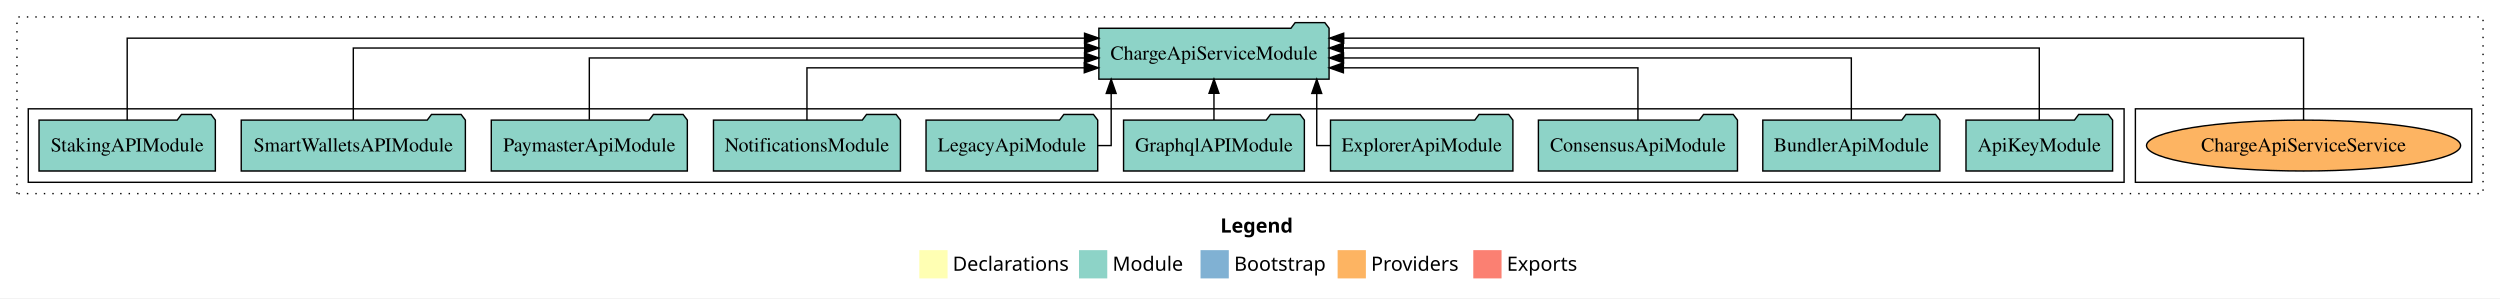
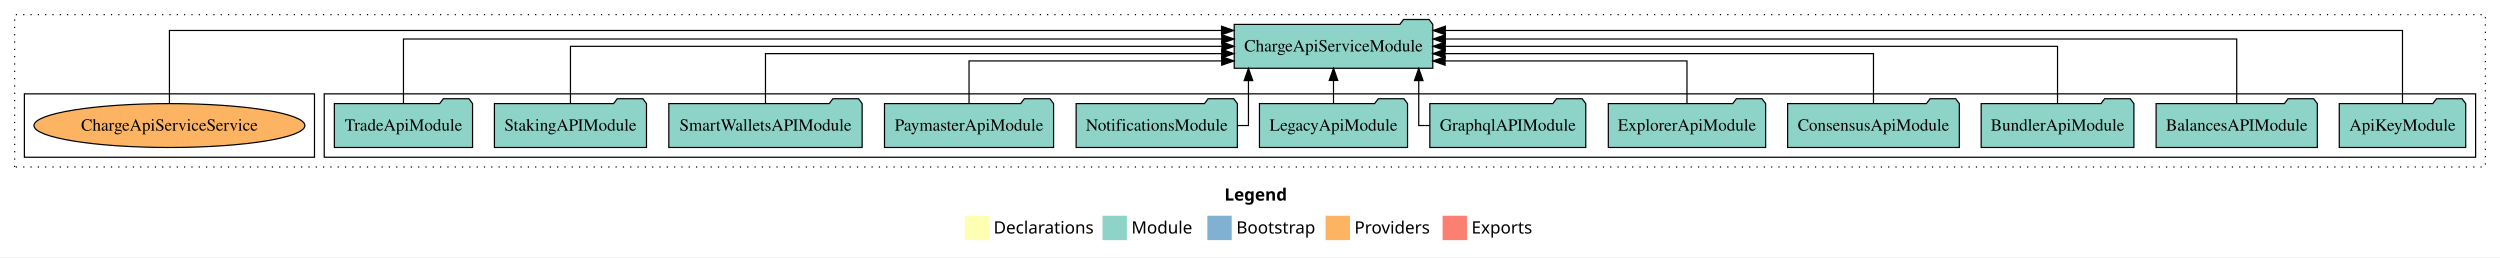
- <svg xmlns="http://www.w3.org/2000/svg" width="1769pt" height="211pt" viewBox="0.00 0.00 1769.00 211.00">
+ <svg xmlns="http://www.w3.org/2000/svg" width="2051pt" height="211pt" viewBox="0.00 0.00 2051.00 211.00">
  <g id="graph0" class="graph" transform="scale(1 1) rotate(0) translate(4 207)">
-     <polygon fill="white" stroke="transparent" points="-4,4 -4,-207 1765,-207 1765,4 -4,4" />
-     <text text-anchor="start" x="859.51" y="-42.4" font-family="Times-12" font-weight="bold" font-size="14.00">Legend</text>
-     <polygon fill="#ffffb3" stroke="transparent" points="646.5,-10 646.5,-30 666.5,-30 666.5,-10 646.5,-10" />
-     <text text-anchor="start" x="670.13" y="-15.4" font-family="Times-12" font-size="14.00">  Declarations</text>
-     <polygon fill="#8dd3c7" stroke="transparent" points="759.5,-10 759.5,-30 779.5,-30 779.5,-10 759.5,-10" />
-     <text text-anchor="start" x="783.23" y="-15.4" font-family="Times-12" font-size="14.00">  Module</text>
-     <polygon fill="#80b1d3" stroke="transparent" points="845.5,-10 845.5,-30 865.5,-30 865.5,-10 845.5,-10" />
-     <text text-anchor="start" x="869.28" y="-15.4" font-family="Times-12" font-size="14.00">  Bootstrap</text>
-     <polygon fill="#fdb462" stroke="transparent" points="942.5,-10 942.5,-30 962.5,-30 962.5,-10 942.5,-10" />
-     <text text-anchor="start" x="966.17" y="-15.4" font-family="Times-12" font-size="14.00">  Providers</text>
-     <polygon fill="#fb8072" stroke="transparent" points="1038.5,-10 1038.5,-30 1058.5,-30 1058.5,-10 1038.5,-10" />
-     <text text-anchor="start" x="1062.23" y="-15.4" font-family="Times-12" font-size="14.00">  Exports</text>
+     <polygon fill="white" stroke="transparent" points="-4,4 -4,-207 2047,-207 2047,4 -4,4" />
+     <text text-anchor="start" x="1000.51" y="-42.4" font-family="Times-12" font-weight="bold" font-size="14.00">Legend</text>
+     <polygon fill="#ffffb3" stroke="transparent" points="787.5,-10 787.5,-30 807.5,-30 807.5,-10 787.5,-10" />
+     <text text-anchor="start" x="811.13" y="-15.4" font-family="Times-12" font-size="14.00">  Declarations</text>
+     <polygon fill="#8dd3c7" stroke="transparent" points="900.5,-10 900.5,-30 920.5,-30 920.5,-10 900.5,-10" />
+     <text text-anchor="start" x="924.23" y="-15.4" font-family="Times-12" font-size="14.00">  Module</text>
+     <polygon fill="#80b1d3" stroke="transparent" points="986.5,-10 986.5,-30 1006.5,-30 1006.5,-10 986.5,-10" />
+     <text text-anchor="start" x="1010.28" y="-15.4" font-family="Times-12" font-size="14.00">  Bootstrap</text>
+     <polygon fill="#fdb462" stroke="transparent" points="1083.5,-10 1083.5,-30 1103.5,-30 1103.5,-10 1083.5,-10" />
+     <text text-anchor="start" x="1107.17" y="-15.4" font-family="Times-12" font-size="14.00">  Providers</text>
+     <polygon fill="#fb8072" stroke="transparent" points="1179.5,-10 1179.5,-30 1199.5,-30 1199.5,-10 1179.5,-10" />
+     <text text-anchor="start" x="1203.23" y="-15.4" font-family="Times-12" font-size="14.00">  Exports</text>
    <g id="clust1" class="cluster">
-       <polygon fill="none" stroke="black" stroke-dasharray="1,5" points="8,-70 8,-195 1753,-195 1753,-70 8,-70" />
+       <polygon fill="none" stroke="black" stroke-dasharray="1,5" points="8,-70 8,-195 2035,-195 2035,-70 8,-70" />
+     </g>
+     <g id="clust3" class="cluster">
+       <polygon fill="none" stroke="black" points="262,-78 262,-130 2027,-130 2027,-78 262,-78" />
    </g>
    <g id="clust6" class="cluster">
-       <polygon fill="none" stroke="black" points="1507,-78 1507,-130 1745,-130 1745,-78 1507,-78" />
-     </g>
-     <g id="clust3" class="cluster">
-       <polygon fill="none" stroke="black" points="16,-78 16,-130 1499,-130 1499,-78 16,-78" />
+       <polygon fill="none" stroke="black" points="16,-78 16,-130 254,-130 254,-78 16,-78" />
    </g>
    <g id="node1" class="node">
-       <polygon fill="#8dd3c7" stroke="black" points="1490.87,-122 1487.87,-126 1466.87,-126 1463.87,-122 1387.13,-122 1387.13,-86 1490.87,-86 1490.87,-122" />
-       <text text-anchor="middle" x="1439" y="-99.8" font-family="Times,serif" font-size="14.00">ApiKeyModule</text>
+       <polygon fill="#8dd3c7" stroke="black" points="2018.87,-122 2015.87,-126 1994.87,-126 1991.87,-122 1915.13,-122 1915.13,-86 2018.87,-86 2018.87,-122" />
+       <text text-anchor="middle" x="1967" y="-99.8" font-family="Times,serif" font-size="14.00">ApiKeyModule</text>
+     </g>
+     <g id="node13" class="node">
+       <polygon fill="#8dd3c7" stroke="black" points="1171.45,-187 1168.45,-191 1147.45,-191 1144.45,-187 1008.55,-187 1008.55,-151 1171.45,-151 1171.45,-187" />
+       <text text-anchor="middle" x="1090" y="-164.8" font-family="Times,serif" font-size="14.00">ChargeApiServiceModule</text>
+     </g>
+     <g id="edge1" class="edge">
+       <path fill="none" stroke="black" d="M1967,-122.09C1967,-145.13 1967,-182 1967,-182 1967,-182 1181.72,-182 1181.72,-182" />
+       <polygon fill="black" stroke="black" points="1181.72,-178.5 1171.72,-182 1181.72,-185.5 1181.72,-178.5" />
+     </g>
+     <g id="node2" class="node">
+       <polygon fill="#8dd3c7" stroke="black" points="1897.13,-122 1894.13,-126 1873.13,-126 1870.13,-122 1764.87,-122 1764.87,-86 1897.13,-86 1897.13,-122" />
+       <text text-anchor="middle" x="1831" y="-99.8" font-family="Times,serif" font-size="14.00">BalancesAPIModule</text>
+     </g>
+     <g id="edge2" class="edge">
+       <path fill="none" stroke="black" d="M1831,-122.28C1831,-143.32 1831,-175 1831,-175 1831,-175 1181.78,-175 1181.78,-175" />
+       <polygon fill="black" stroke="black" points="1181.78,-171.5 1171.78,-175 1181.78,-178.5 1181.78,-171.5" />
+     </g>
+     <g id="node3" class="node">
+       <polygon fill="#8dd3c7" stroke="black" points="1746.65,-122 1743.65,-126 1722.65,-126 1719.65,-122 1621.35,-122 1621.35,-86 1746.65,-86 1746.65,-122" />
+       <text text-anchor="middle" x="1684" y="-99.8" font-family="Times,serif" font-size="14.00">BundlerApiModule</text>
+     </g>
+     <g id="edge3" class="edge">
+       <path fill="none" stroke="black" d="M1684,-122.11C1684,-141.34 1684,-169 1684,-169 1684,-169 1181.66,-169 1181.66,-169" />
+       <polygon fill="black" stroke="black" points="1181.66,-165.5 1171.66,-169 1181.66,-172.5 1181.66,-165.5" />
+     </g>
+     <g id="node4" class="node">
+       <polygon fill="#8dd3c7" stroke="black" points="1603.43,-122 1600.43,-126 1579.43,-126 1576.43,-122 1462.57,-122 1462.57,-86 1603.43,-86 1603.43,-122" />
+       <text text-anchor="middle" x="1533" y="-99.8" font-family="Times,serif" font-size="14.00">ConsensusApiModule</text>
+     </g>
+     <g id="edge4" class="edge">
+       <path fill="none" stroke="black" d="M1533,-122.02C1533,-139.37 1533,-163 1533,-163 1533,-163 1181.51,-163 1181.51,-163" />
+       <polygon fill="black" stroke="black" points="1181.51,-159.5 1171.51,-163 1181.51,-166.5 1181.51,-159.5" />
+     </g>
+     <g id="node5" class="node">
+       <polygon fill="#8dd3c7" stroke="black" points="1444.53,-122 1441.53,-126 1420.53,-126 1417.53,-122 1315.47,-122 1315.47,-86 1444.53,-86 1444.53,-122" />
+       <text text-anchor="middle" x="1380" y="-99.8" font-family="Times,serif" font-size="14.00">ExplorerApiModule</text>
+     </g>
+     <g id="edge5" class="edge">
+       <path fill="none" stroke="black" d="M1380,-122.24C1380,-137.57 1380,-157 1380,-157 1380,-157 1181.55,-157 1181.55,-157" />
+       <polygon fill="black" stroke="black" points="1181.55,-153.5 1171.55,-157 1181.55,-160.5 1181.55,-153.5" />
+     </g>
+     <g id="node6" class="node">
+       <polygon fill="#8dd3c7" stroke="black" points="1296.97,-122 1293.97,-126 1272.97,-126 1269.97,-122 1169.03,-122 1169.03,-86 1296.97,-86 1296.97,-122" />
+       <text text-anchor="middle" x="1233" y="-99.8" font-family="Times,serif" font-size="14.00">GraphqlAPIModule</text>
+     </g>
+     <g id="edge6" class="edge">
+       <path fill="none" stroke="black" d="M1168.9,-104C1163.44,-104 1159.94,-104 1159.94,-104 1159.94,-104 1159.94,-140.89 1159.94,-140.89" />
+       <polygon fill="black" stroke="black" points="1156.44,-140.89 1159.94,-150.89 1163.44,-140.89 1156.44,-140.89" />
+     </g>
+     <g id="node7" class="node">
+       <polygon fill="#8dd3c7" stroke="black" points="1150.74,-122 1147.74,-126 1126.74,-126 1123.74,-122 1029.26,-122 1029.26,-86 1150.74,-86 1150.74,-122" />
+       <text text-anchor="middle" x="1090" y="-99.8" font-family="Times,serif" font-size="14.00">LegacyApiModule</text>
+     </g>
+     <g id="edge7" class="edge">
+       <path fill="none" stroke="black" d="M1090,-122.11C1090,-122.11 1090,-140.99 1090,-140.99" />
+       <polygon fill="black" stroke="black" points="1086.5,-140.99 1090,-150.99 1093.5,-140.99 1086.5,-140.99" />
+     </g>
+     <g id="node8" class="node">
+       <polygon fill="#8dd3c7" stroke="black" points="1011.14,-122 1008.14,-126 987.14,-126 984.14,-122 878.86,-122 878.86,-86 1011.14,-86 1011.14,-122" />
+       <text text-anchor="middle" x="945" y="-99.8" font-family="Times,serif" font-size="14.00">NotificationsModule</text>
+     </g>
+     <g id="edge8" class="edge">
+       <path fill="none" stroke="black" d="M1011.3,-104C1016.75,-104 1020.23,-104 1020.23,-104 1020.23,-104 1020.23,-140.89 1020.23,-140.89" />
+       <polygon fill="black" stroke="black" points="1016.73,-140.89 1020.23,-150.89 1023.73,-140.89 1016.73,-140.89" />
+     </g>
+     <g id="node9" class="node">
+       <polygon fill="#8dd3c7" stroke="black" points="860.36,-122 857.36,-126 836.36,-126 833.36,-122 721.64,-122 721.64,-86 860.36,-86 860.36,-122" />
+       <text text-anchor="middle" x="791" y="-99.8" font-family="Times,serif" font-size="14.00">PaymasterApiModule</text>
+     </g>
+     <g id="edge9" class="edge">
+       <path fill="none" stroke="black" d="M791,-122.24C791,-137.57 791,-157 791,-157 791,-157 998.3,-157 998.3,-157" />
+       <polygon fill="black" stroke="black" points="998.3,-160.5 1008.3,-157 998.3,-153.5 998.3,-160.5" />
+     </g>
+     <g id="node10" class="node">
+       <polygon fill="#8dd3c7" stroke="black" points="703.3,-122 700.3,-126 679.3,-126 676.3,-122 544.7,-122 544.7,-86 703.3,-86 703.3,-122" />
+       <text text-anchor="middle" x="624" y="-99.8" font-family="Times,serif" font-size="14.00">SmartWalletsAPIModule</text>
+     </g>
+     <g id="edge10" class="edge">
+       <path fill="none" stroke="black" d="M624,-122.02C624,-139.37 624,-163 624,-163 624,-163 998.3,-163 998.3,-163" />
+       <polygon fill="black" stroke="black" points="998.3,-166.5 1008.3,-163 998.3,-159.5 998.3,-166.5" />
    </g>
    <g id="node11" class="node">
-       <polygon fill="#8dd3c7" stroke="black" points="936.45,-187 933.45,-191 912.45,-191 909.45,-187 773.55,-187 773.55,-151 936.45,-151 936.45,-187" />
-       <text text-anchor="middle" x="855" y="-164.8" font-family="Times,serif" font-size="14.00">ChargeApiServiceModule</text>
+       <polygon fill="#8dd3c7" stroke="black" points="526.38,-122 523.38,-126 502.38,-126 499.38,-122 401.62,-122 401.62,-86 526.38,-86 526.38,-122" />
+       <text text-anchor="middle" x="464" y="-99.8" font-family="Times,serif" font-size="14.00">StakingAPIModule</text>
    </g>
-     <g id="edge1" class="edge">
-       <path fill="none" stroke="black" d="M1439,-122.13C1439,-142.57 1439,-173 1439,-173 1439,-173 946.51,-173 946.51,-173" />
-       <polygon fill="black" stroke="black" points="946.51,-169.5 936.51,-173 946.51,-176.5 946.51,-169.5" />
-     </g>
-     <g id="node2" class="node">
-       <polygon fill="#8dd3c7" stroke="black" points="1368.65,-122 1365.65,-126 1344.65,-126 1341.65,-122 1243.35,-122 1243.35,-86 1368.65,-86 1368.65,-122" />
-       <text text-anchor="middle" x="1306" y="-99.8" font-family="Times,serif" font-size="14.00">BundlerApiModule</text>
-     </g>
-     <g id="edge2" class="edge">
-       <path fill="none" stroke="black" d="M1306,-122.27C1306,-140.56 1306,-166 1306,-166 1306,-166 946.67,-166 946.67,-166" />
-       <polygon fill="black" stroke="black" points="946.67,-162.5 936.67,-166 946.67,-169.5 946.67,-162.5" />
-     </g>
-     <g id="node3" class="node">
-       <polygon fill="#8dd3c7" stroke="black" points="1225.43,-122 1222.43,-126 1201.43,-126 1198.43,-122 1084.57,-122 1084.57,-86 1225.43,-86 1225.43,-122" />
-       <text text-anchor="middle" x="1155" y="-99.8" font-family="Times,serif" font-size="14.00">ConsensusApiModule</text>
-     </g>
-     <g id="edge3" class="edge">
-       <path fill="none" stroke="black" d="M1155,-122.01C1155,-138.05 1155,-159 1155,-159 1155,-159 946.58,-159 946.58,-159" />
-       <polygon fill="black" stroke="black" points="946.58,-155.5 936.58,-159 946.58,-162.5 946.58,-155.5" />
-     </g>
-     <g id="node4" class="node">
-       <polygon fill="#8dd3c7" stroke="black" points="1066.53,-122 1063.53,-126 1042.53,-126 1039.53,-122 937.47,-122 937.47,-86 1066.53,-86 1066.53,-122" />
-       <text text-anchor="middle" x="1002" y="-99.8" font-family="Times,serif" font-size="14.00">ExplorerApiModule</text>
-     </g>
-     <g id="edge4" class="edge">
-       <path fill="none" stroke="black" d="M937.44,-104C931.54,-104 927.73,-104 927.73,-104 927.73,-104 927.73,-140.89 927.73,-140.89" />
-       <polygon fill="black" stroke="black" points="924.23,-140.89 927.73,-150.89 931.23,-140.89 924.23,-140.89" />
-     </g>
-     <g id="node5" class="node">
-       <polygon fill="#8dd3c7" stroke="black" points="918.97,-122 915.97,-126 894.97,-126 891.97,-122 791.03,-122 791.03,-86 918.97,-86 918.97,-122" />
-       <text text-anchor="middle" x="855" y="-99.8" font-family="Times,serif" font-size="14.00">GraphqlAPIModule</text>
-     </g>
-     <g id="edge5" class="edge">
-       <path fill="none" stroke="black" d="M855,-122.11C855,-122.11 855,-140.99 855,-140.99" />
-       <polygon fill="black" stroke="black" points="851.5,-140.99 855,-150.99 858.5,-140.99 851.5,-140.99" />
-     </g>
-     <g id="node6" class="node">
-       <polygon fill="#8dd3c7" stroke="black" points="772.74,-122 769.74,-126 748.74,-126 745.74,-122 651.26,-122 651.26,-86 772.74,-86 772.74,-122" />
-       <text text-anchor="middle" x="712" y="-99.8" font-family="Times,serif" font-size="14.00">LegacyApiModule</text>
-     </g>
-     <g id="edge6" class="edge">
-       <path fill="none" stroke="black" d="M772.79,-104C778.54,-104 782.27,-104 782.27,-104 782.27,-104 782.27,-140.89 782.27,-140.89" />
-       <polygon fill="black" stroke="black" points="778.77,-140.89 782.27,-150.89 785.77,-140.89 778.77,-140.89" />
-     </g>
-     <g id="node7" class="node">
-       <polygon fill="#8dd3c7" stroke="black" points="633.14,-122 630.14,-126 609.14,-126 606.14,-122 500.86,-122 500.86,-86 633.14,-86 633.14,-122" />
-       <text text-anchor="middle" x="567" y="-99.8" font-family="Times,serif" font-size="14.00">NotificationsModule</text>
-     </g>
-     <g id="edge7" class="edge">
-       <path fill="none" stroke="black" d="M567,-122.01C567,-138.05 567,-159 567,-159 567,-159 763.24,-159 763.24,-159" />
-       <polygon fill="black" stroke="black" points="763.24,-162.5 773.24,-159 763.24,-155.5 763.24,-162.5" />
-     </g>
-     <g id="node8" class="node">
-       <polygon fill="#8dd3c7" stroke="black" points="482.36,-122 479.36,-126 458.36,-126 455.36,-122 343.64,-122 343.64,-86 482.36,-86 482.36,-122" />
-       <text text-anchor="middle" x="413" y="-99.8" font-family="Times,serif" font-size="14.00">PaymasterApiModule</text>
-     </g>
-     <g id="edge8" class="edge">
-       <path fill="none" stroke="black" d="M413,-122.27C413,-140.56 413,-166 413,-166 413,-166 763.42,-166 763.42,-166" />
-       <polygon fill="black" stroke="black" points="763.42,-169.5 773.42,-166 763.42,-162.5 763.42,-169.5" />
-     </g>
-     <g id="node9" class="node">
-       <polygon fill="#8dd3c7" stroke="black" points="325.3,-122 322.3,-126 301.3,-126 298.3,-122 166.7,-122 166.7,-86 325.3,-86 325.3,-122" />
-       <text text-anchor="middle" x="246" y="-99.8" font-family="Times,serif" font-size="14.00">SmartWalletsAPIModule</text>
-     </g>
-     <g id="edge9" class="edge">
-       <path fill="none" stroke="black" d="M246,-122.13C246,-142.57 246,-173 246,-173 246,-173 763.5,-173 763.5,-173" />
-       <polygon fill="black" stroke="black" points="763.5,-176.5 773.5,-173 763.5,-169.5 763.5,-176.5" />
-     </g>
-     <g id="node10" class="node">
-       <polygon fill="#8dd3c7" stroke="black" points="148.38,-122 145.38,-126 124.38,-126 121.38,-122 23.62,-122 23.62,-86 148.38,-86 148.38,-122" />
-       <text text-anchor="middle" x="86" y="-99.8" font-family="Times,serif" font-size="14.00">StakingAPIModule</text>
-     </g>
-     <g id="edge10" class="edge">
-       <path fill="none" stroke="black" d="M86,-122.01C86,-144.49 86,-180 86,-180 86,-180 763.43,-180 763.43,-180" />
-       <polygon fill="black" stroke="black" points="763.43,-183.5 773.43,-180 763.43,-176.5 763.43,-183.5" />
+     <g id="edge11" class="edge">
+       <path fill="none" stroke="black" d="M464,-122.11C464,-141.34 464,-169 464,-169 464,-169 998.48,-169 998.48,-169" />
+       <polygon fill="black" stroke="black" points="998.48,-172.5 1008.48,-169 998.48,-165.5 998.48,-172.5" />
    </g>
    <g id="node12" class="node">
-       <ellipse fill="#fdb462" stroke="black" cx="1626" cy="-104" rx="111.13" ry="18" />
-       <text text-anchor="middle" x="1626" y="-99.8" font-family="Times,serif" font-size="14.00">ChargeApiServiceService</text>
+       <polygon fill="#8dd3c7" stroke="black" points="383.69,-122 380.69,-126 359.69,-126 356.69,-122 270.31,-122 270.31,-86 383.69,-86 383.69,-122" />
+       <text text-anchor="middle" x="327" y="-99.8" font-family="Times,serif" font-size="14.00">TradeApiModule</text>
    </g>
-     <g id="edge11" class="edge">
-       <path fill="none" stroke="black" d="M1626,-122.01C1626,-144.49 1626,-180 1626,-180 1626,-180 946.78,-180 946.78,-180" />
-       <polygon fill="black" stroke="black" points="946.78,-176.5 936.78,-180 946.78,-183.5 946.78,-176.5" />
+     <g id="edge12" class="edge">
+       <path fill="none" stroke="black" d="M327,-122.28C327,-143.32 327,-175 327,-175 327,-175 998.35,-175 998.35,-175" />
+       <polygon fill="black" stroke="black" points="998.35,-178.5 1008.35,-175 998.35,-171.5 998.35,-178.5" />
+     </g>
+     <g id="node14" class="node">
+       <ellipse fill="#fdb462" stroke="black" cx="135" cy="-104" rx="111.13" ry="18" />
+       <text text-anchor="middle" x="135" y="-99.8" font-family="Times,serif" font-size="14.00">ChargeApiServiceService</text>
+     </g>
+     <g id="edge13" class="edge">
+       <path fill="none" stroke="black" d="M135,-122.09C135,-145.13 135,-182 135,-182 135,-182 998.16,-182 998.16,-182" />
+       <polygon fill="black" stroke="black" points="998.16,-185.5 1008.16,-182 998.16,-178.5 998.16,-185.5" />
    </g>
  </g>
</svg>
